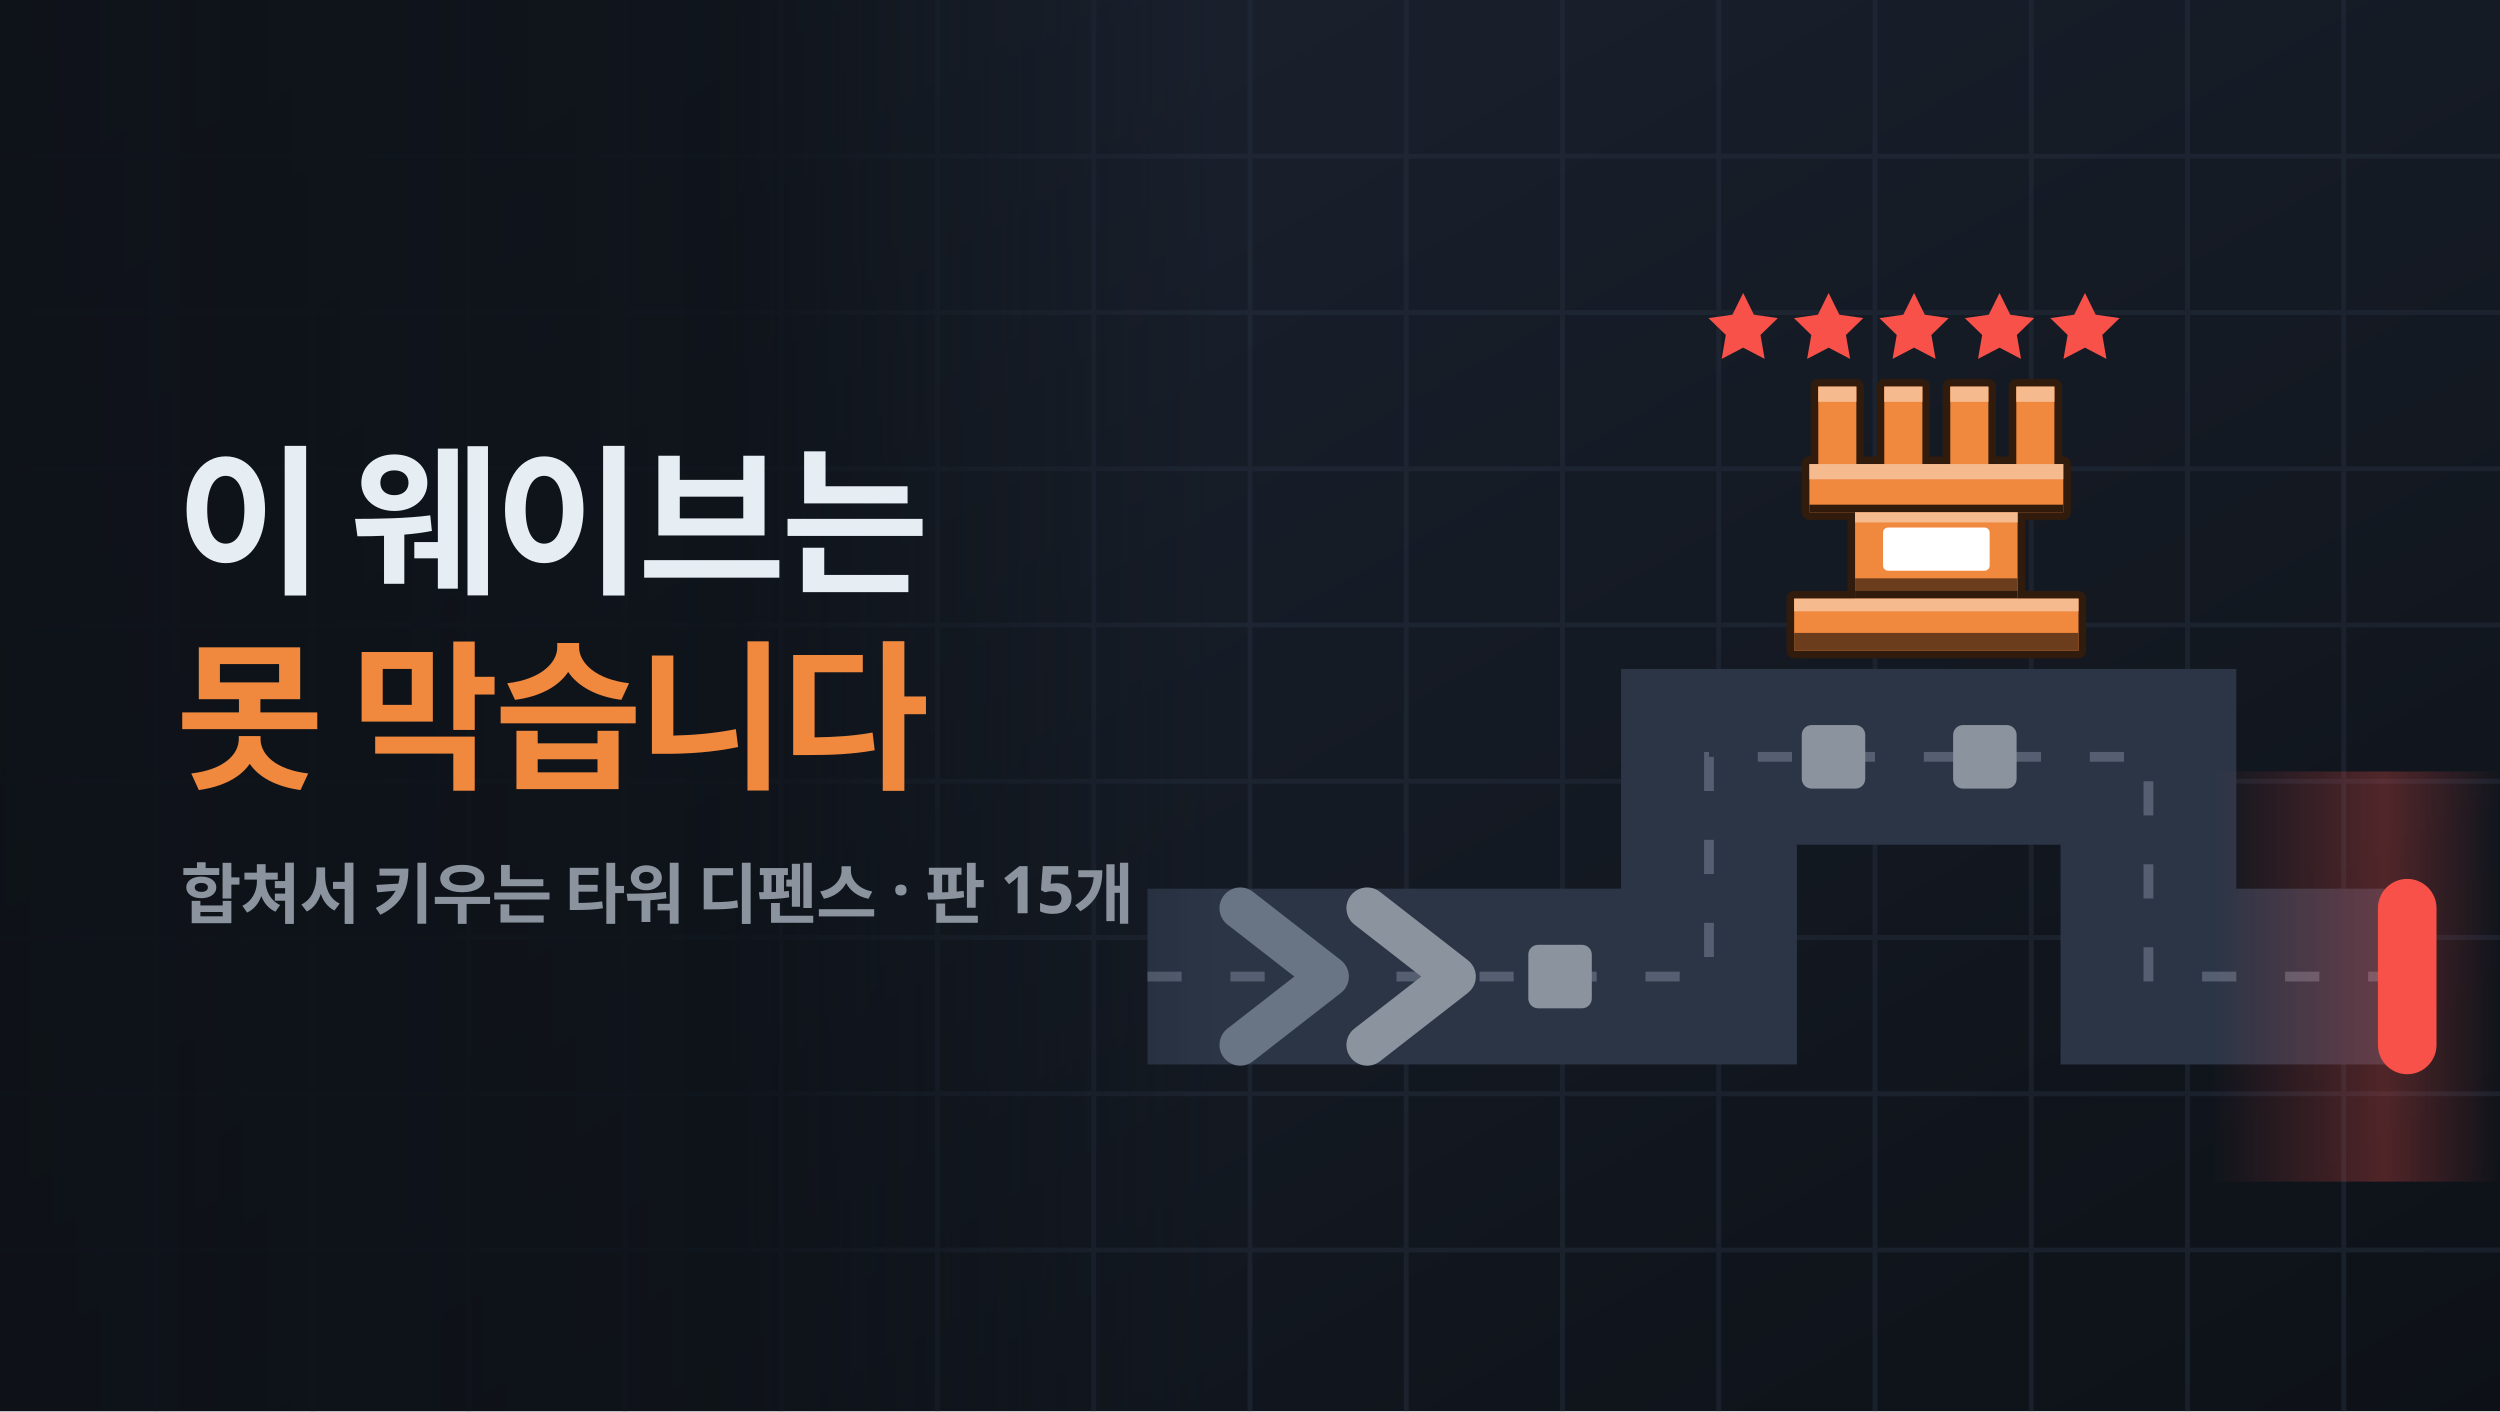
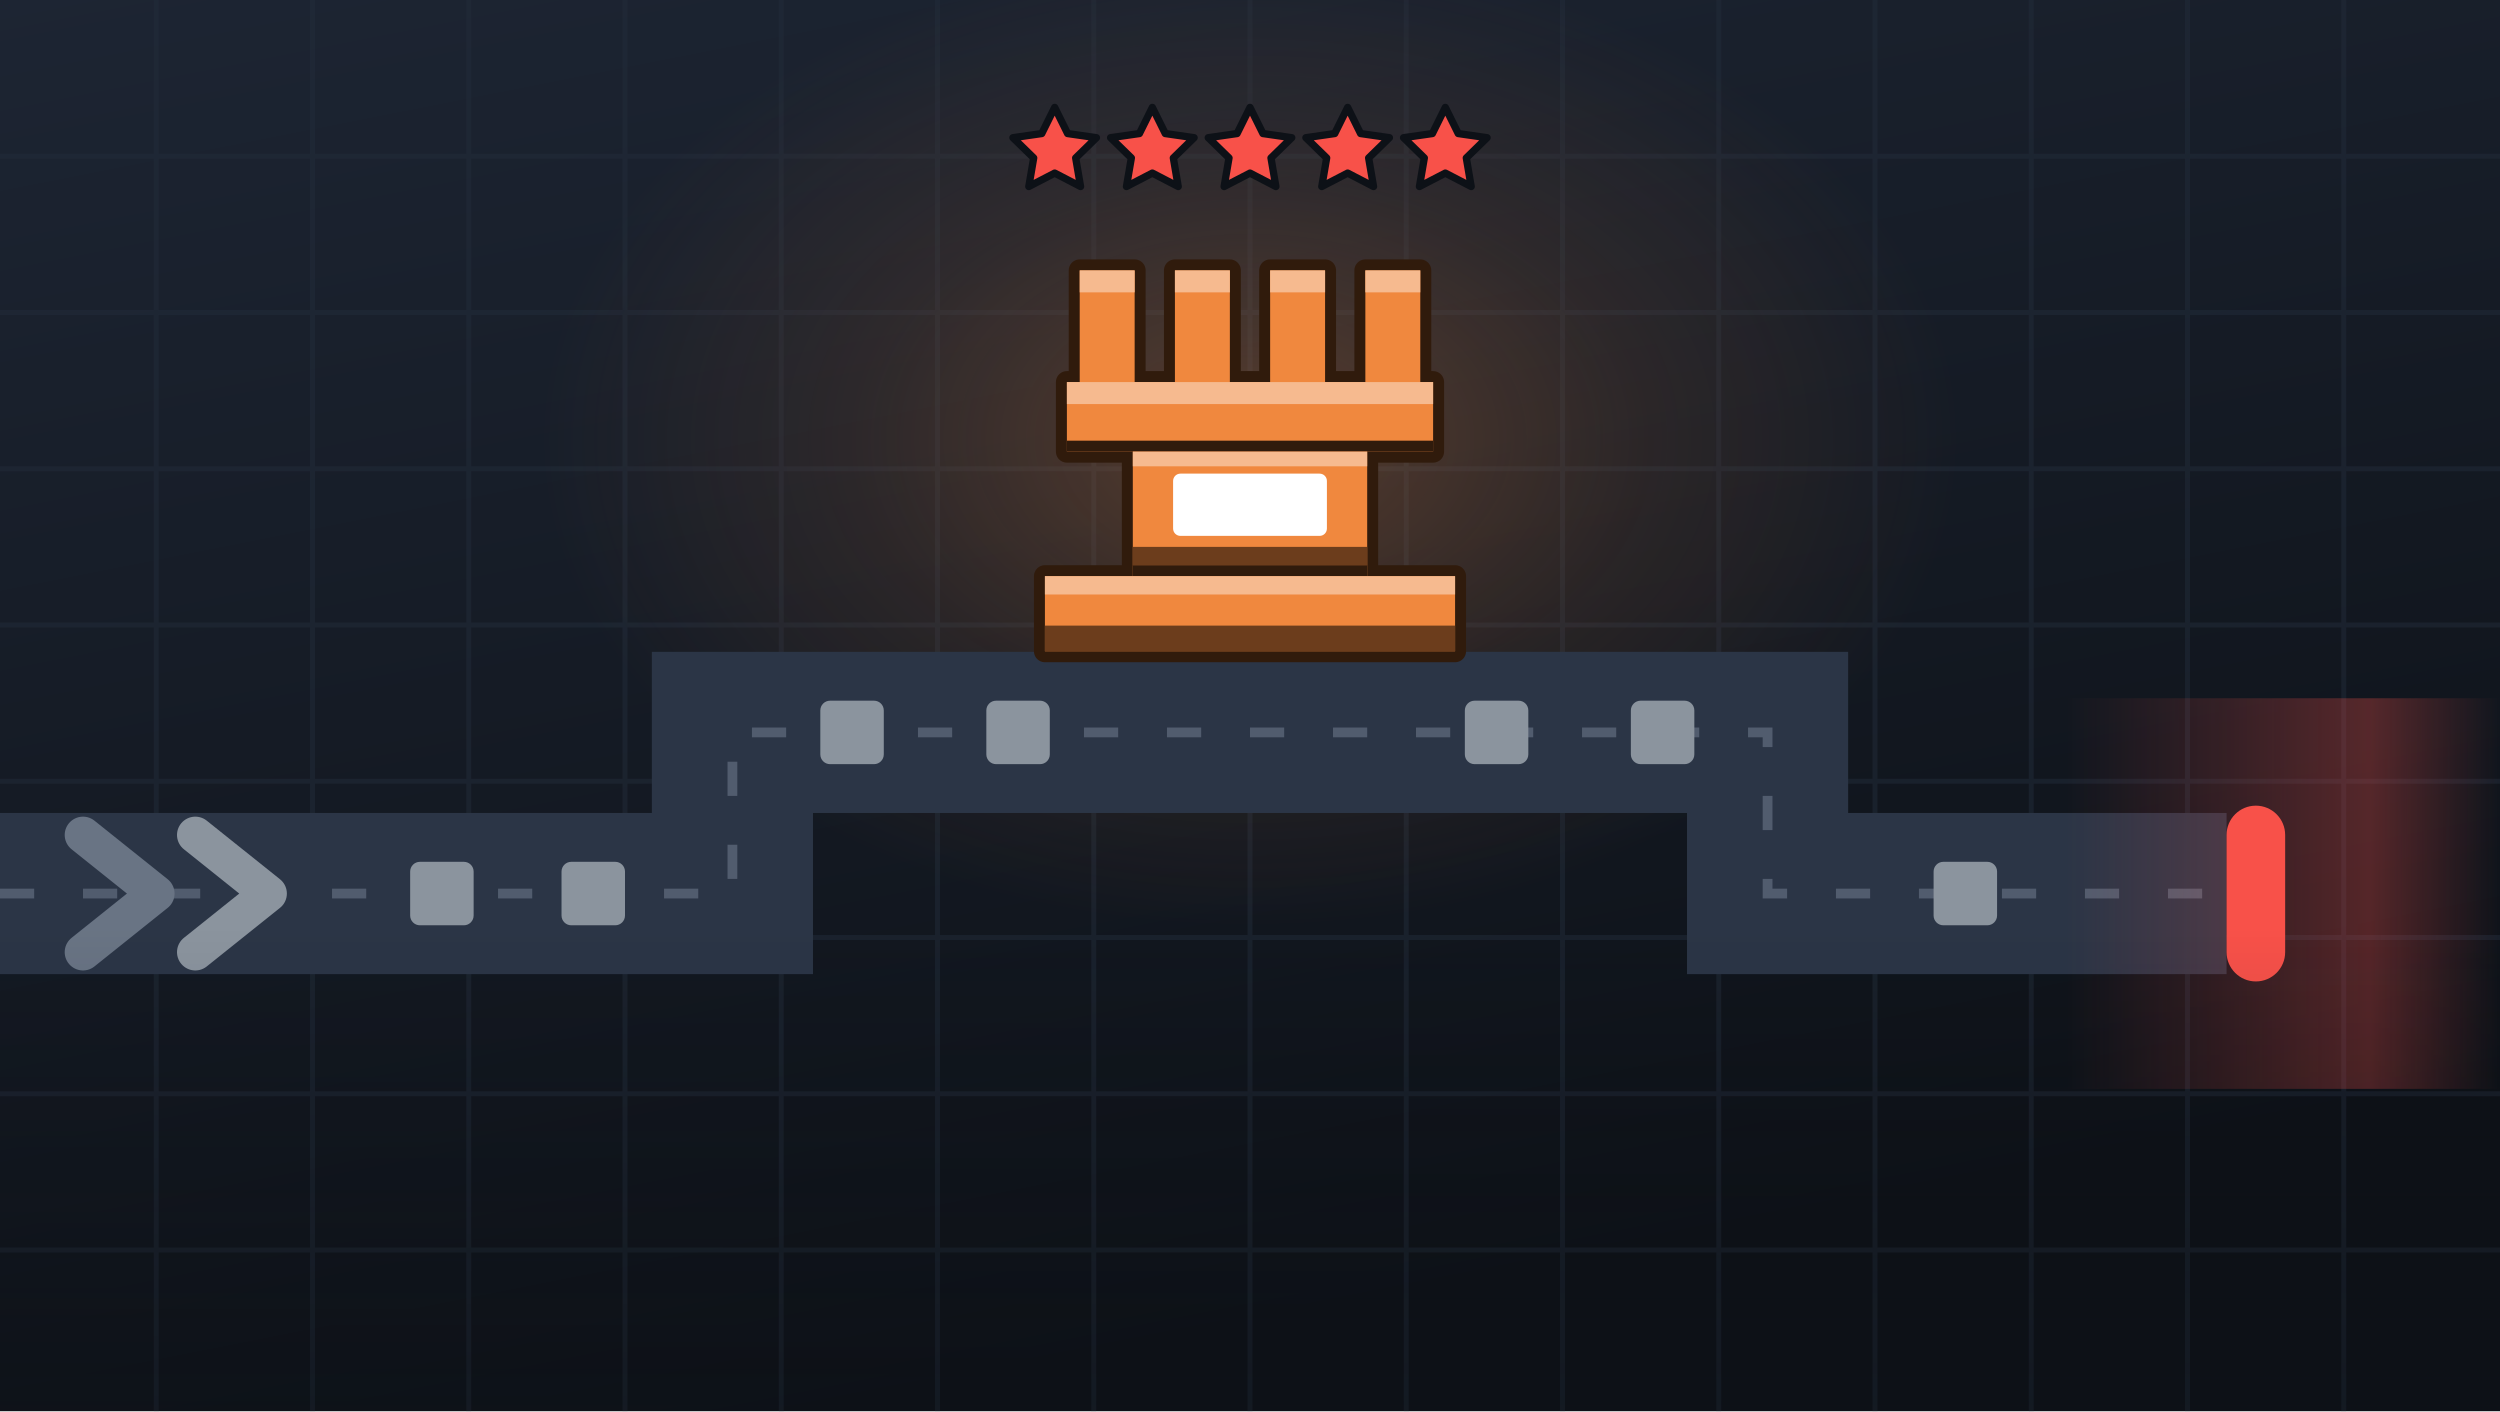
<svg xmlns="http://www.w3.org/2000/svg" viewBox="0 0 1024 578" width="1024" height="578">
  <defs>
-     <linearGradient id="bg" x1="0" y1="0" x2="1" y2="1">
+     <linearGradient id="bg" x1="0" y1="0" x2="0.35" y2="1">
      <stop offset="0" stop-color="#1d2533" />
      <stop offset="1" stop-color="#0d1117" />
    </linearGradient>
    <linearGradient id="gateGlow" x1="0" y1="0" x2="1" y2="0">
      <stop offset="0" stop-color="#f85149" stop-opacity="0" />
-       <stop offset="0.6" stop-color="#f85149" stop-opacity="0.28" />
+       <stop offset="0.7" stop-color="#f85149" stop-opacity="0.30" />
      <stop offset="1" stop-color="#f85149" stop-opacity="0" />
    </linearGradient>
-     <linearGradient id="scrim" x1="0" y1="0" x2="1" y2="0">
-       <stop offset="0" stop-color="#0d1117" stop-opacity="0.92" />
-       <stop offset="0.6" stop-color="#0d1117" stop-opacity="0.80" />
-       <stop offset="1" stop-color="#0d1117" stop-opacity="0" />
+     <radialGradient id="halo" cx="0.5" cy="0.5" r="0.5">
+       <stop offset="0" stop-color="#f0883e" stop-opacity="0.30" />
+       <stop offset="0.55" stop-color="#f0883e" stop-opacity="0.10" />
+       <stop offset="1" stop-color="#f0883e" stop-opacity="0" />
+     </radialGradient>
+     <linearGradient id="footFade" x1="0" y1="0" x2="0" y2="1">
+       <stop offset="0" stop-color="#0d1117" stop-opacity="0" />
+       <stop offset="1" stop-color="#0d1117" stop-opacity="0.35" />
    </linearGradient>
  </defs>
  <rect width="1024" height="578" fill="url(#bg)" />
-   <g stroke="#222b3a" stroke-width="2" opacity="0.55">
+   <g stroke="#222b3a" stroke-width="2" opacity="0.5">
    <path d="M64 0V578M128 0V578M192 0V578M256 0V578M320 0V578M384 0V578M448 0V578M512 0V578M576 0V578M640 0V578M704 0V578M768 0V578M832 0V578M896 0V578M960 0V578" />
    <path d="M0 64H1024M0 128H1024M0 192H1024M0 256H1024M0 320H1024M0 384H1024M0 448H1024M0 512H1024" />
  </g>
-   <path d="M470 400 H700 V310 H880 V400 H986" fill="none" stroke="#2b3546" stroke-width="72" />
-   <path d="M470 400 H700 V310 H880 V400 H986" fill="none" stroke="#6b7688" stroke-width="4" stroke-dasharray="14 20" opacity="0.65" />
-   <g fill="none" stroke-width="17" stroke-linecap="round" stroke-linejoin="round">
-     <path d="M508 372 L544 400 L508 428" stroke="#697484" />
-     <path d="M560 372 L596 400 L560 428" stroke="#8b949e" />
+   <ellipse cx="512" cy="180" rx="290" ry="200" fill="url(#halo)" />
+   <path d="M0 366 H300 V300 H724 V366 H912" fill="none" stroke="#2b3546" stroke-width="66" />
+   <path d="M0 366 H300 V300 H724 V366 H912" fill="none" stroke="#6b7688" stroke-width="4" stroke-dasharray="14 20" opacity="0.6" />
+   <g fill="none" stroke-width="15" stroke-linecap="round" stroke-linejoin="round">
+     <path d="M34 342 L64 366 L34 390" stroke="#697484" />
+     <path d="M80 342 L110 366 L80 390" stroke="#8b949e" />
  </g>
  <g fill="#8b949e">
-     <rect x="626" y="387" width="26" height="26" rx="4" />
-     <rect x="738" y="297" width="26" height="26" rx="4" />
-     <rect x="800" y="297" width="26" height="26" rx="4" />
+     <rect x="168" y="353" width="26" height="26" rx="4" />
+     <rect x="230" y="353" width="26" height="26" rx="4" />
+     <rect x="336" y="287" width="26" height="26" rx="4" />
+     <rect x="404" y="287" width="26" height="26" rx="4" />
+     <rect x="600" y="287" width="26" height="26" rx="4" />
+     <rect x="668" y="287" width="26" height="26" rx="4" />
+     <rect x="792" y="353" width="26" height="26" rx="4" />
  </g>
-   <g transform="translate(660 58) scale(0.52)">
+   <g transform="translate(320 -34) scale(0.75)">
    <path fill="#301b0c" stroke="#301b0c" stroke-width="12" stroke-linejoin="round" d="       M163 193 H193 V254 H215 V193 H245 V254 H267 V193 H297 V254 H319 V193 H349 V254       H356 V292 H320 V360 H368 V401 H144 V360 H192 V292 H156 V254 H163 Z" />
    <g fill="#f0883e">
      <rect x="163" y="193" width="30" height="61" />
      <rect x="215" y="193" width="30" height="61" />
      <rect x="267" y="193" width="30" height="61" />
      <rect x="319" y="193" width="30" height="61" />
    </g>
    <g fill="#f6ba8f">
      <rect x="163" y="193" width="30" height="12" />
      <rect x="215" y="193" width="30" height="12" />
      <rect x="267" y="193" width="30" height="12" />
      <rect x="319" y="193" width="30" height="12" />
    </g>
    <rect x="156" y="254" width="200" height="38" fill="#f0883e" />
    <rect x="156" y="254" width="200" height="12" fill="#f6ba8f" />
    <rect x="156" y="286" width="200" height="6" fill="#301b0c" />
    <rect x="192" y="292" width="128" height="68" fill="#f0883e" />
    <rect x="192" y="292" width="128" height="8" fill="#f6ba8f" />
    <rect x="192" y="344" width="128" height="10" fill="#6c3d1c" />
    <rect x="192" y="354" width="128" height="6" fill="#301b0c" />
    <rect x="214" y="304" width="84" height="34" rx="4" fill="#ffffff" />
    <rect x="144" y="360" width="224" height="41" fill="#f0883e" />
    <rect x="144" y="360" width="224" height="10" fill="#f6ba8f" />
    <rect x="144" y="387" width="224" height="14" fill="#6c3d1c" />
  </g>
-   <g transform="translate(714 120)">
-     <g fill="#f85149">
-       <path d="M0 0 L4.4 8.9 L14.2 10.3 L7.1 17.2 L8.8 27 L0 22.4 L-8.8 27 L-7.1 17.2 L-14.2 10.3 L-4.4 8.9 Z" />
-       <g transform="translate(35 0)">
-         <path d="M0 0 L4.4 8.9 L14.2 10.3 L7.1 17.2 L8.8 27 L0 22.4 L-8.8 27 L-7.1 17.2 L-14.2 10.3 L-4.4 8.9 Z" />
+   <g transform="translate(432 44)">
+     <g fill="#f85149" stroke="#0d1117" stroke-width="3" stroke-linejoin="round">
+       <path d="M0 0 L5.3 10.7 L17.1 12.4 L8.6 20.7 L10.6 32.4 L0 26.9 L-10.6 32.4 L-8.6 20.7 L-17.1 12.4 L-5.3 10.7 Z" />
+       <g transform="translate(40 0)">
+         <path d="M0 0 L5.3 10.7 L17.1 12.4 L8.6 20.7 L10.6 32.4 L0 26.9 L-10.6 32.4 L-8.6 20.7 L-17.1 12.4 L-5.3 10.7 Z" />
      </g>
-       <g transform="translate(70 0)">
-         <path d="M0 0 L4.4 8.9 L14.2 10.3 L7.1 17.2 L8.8 27 L0 22.4 L-8.8 27 L-7.1 17.2 L-14.2 10.3 L-4.4 8.9 Z" />
+       <g transform="translate(80 0)">
+         <path d="M0 0 L5.3 10.7 L17.1 12.4 L8.6 20.7 L10.6 32.4 L0 26.9 L-10.6 32.4 L-8.6 20.7 L-17.1 12.4 L-5.3 10.7 Z" />
      </g>
-       <g transform="translate(105 0)">
-         <path d="M0 0 L4.4 8.9 L14.2 10.3 L7.1 17.2 L8.8 27 L0 22.4 L-8.8 27 L-7.1 17.2 L-14.2 10.3 L-4.4 8.9 Z" />
+       <g transform="translate(120 0)">
+         <path d="M0 0 L5.3 10.7 L17.1 12.4 L8.6 20.7 L10.6 32.4 L0 26.9 L-10.6 32.4 L-8.6 20.7 L-17.1 12.4 L-5.3 10.7 Z" />
      </g>
-       <g transform="translate(140 0)">
-         <path d="M0 0 L4.4 8.9 L14.2 10.3 L7.1 17.2 L8.8 27 L0 22.4 L-8.8 27 L-7.1 17.2 L-14.2 10.3 L-4.4 8.9 Z" />
+       <g transform="translate(160 0)">
+         <path d="M0 0 L5.3 10.7 L17.1 12.4 L8.6 20.7 L10.6 32.4 L0 26.9 L-10.6 32.4 L-8.6 20.7 L-17.1 12.4 L-5.3 10.7 Z" />
      </g>
    </g>
  </g>
-   <rect x="906" y="316" width="118" height="168" fill="url(#gateGlow)" />
-   <rect x="974" y="360" width="24" height="80" rx="12" fill="#f85149" />
-   <rect width="500" height="578" fill="url(#scrim)" />
-   <g font-family="'Apple SD Gothic Neo','Noto Sans KR','Malgun Gothic',sans-serif">
-     <text x="72" y="238" font-size="66" font-weight="800" fill="#e6edf3" letter-spacing="-2">이 웨이브는</text>
-     <text x="72" y="318" font-size="66" font-weight="800" fill="#f0883e" letter-spacing="-2">못 막습니다</text>
-     <text x="74" y="376" font-size="27" font-weight="600" fill="#8b949e" letter-spacing="-0.5">합쳐서 키우는 타워 디펜스 · 판 15개</text>
-   </g>
+   <rect x="846" y="286" width="178" height="160" fill="url(#gateGlow)" />
+   <rect x="912" y="330" width="24" height="72" rx="12" fill="#f85149" />
+   <rect x="0" y="380" width="1024" height="198" fill="url(#footFade)" />
</svg>
